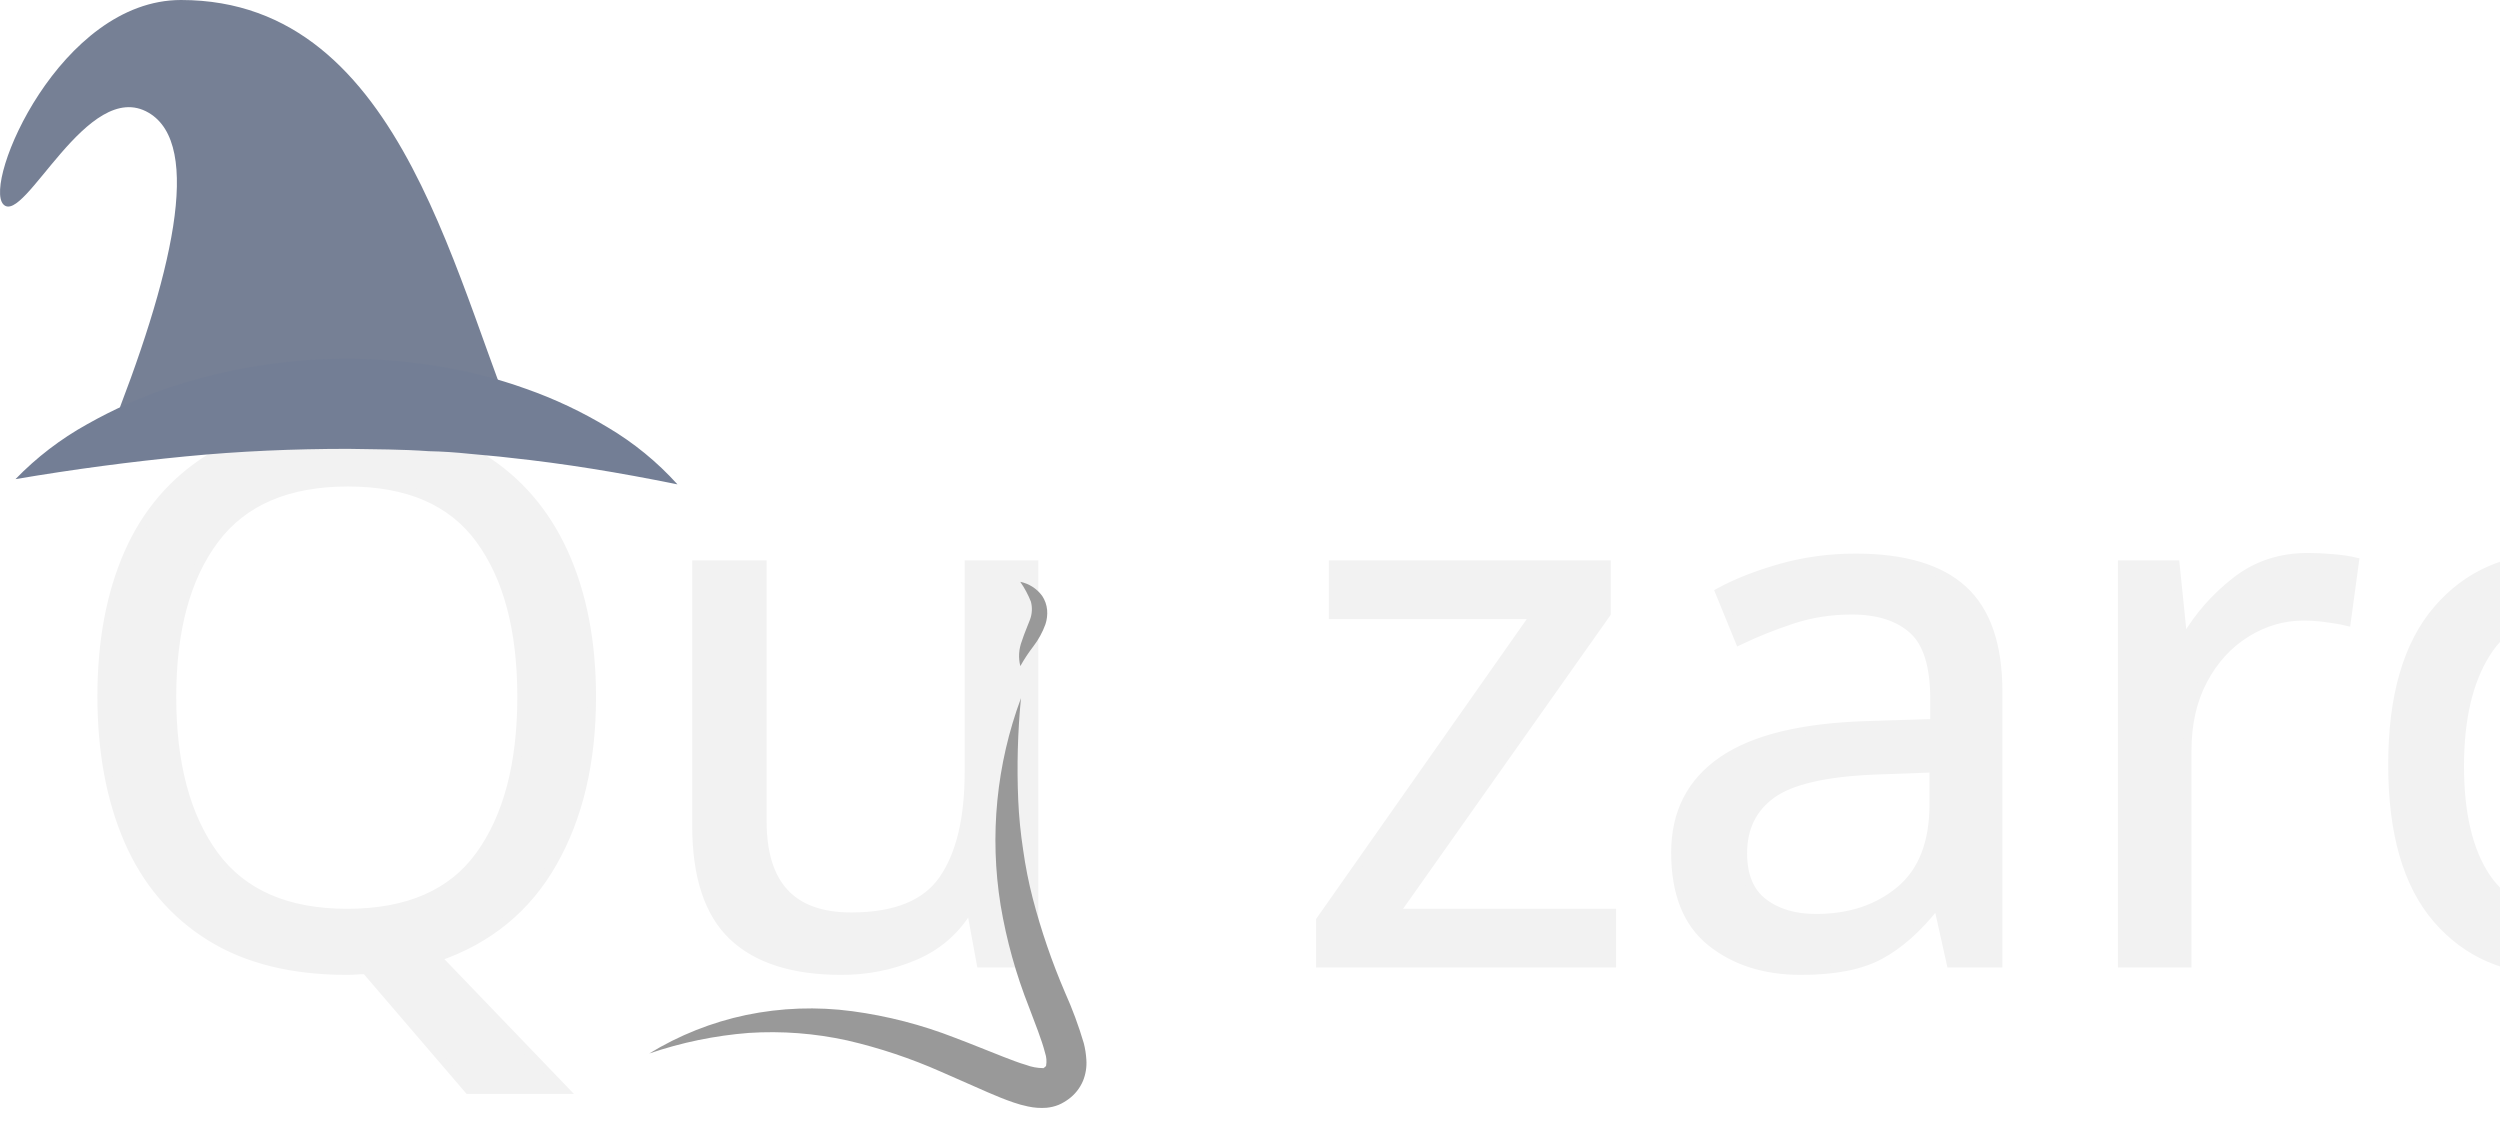
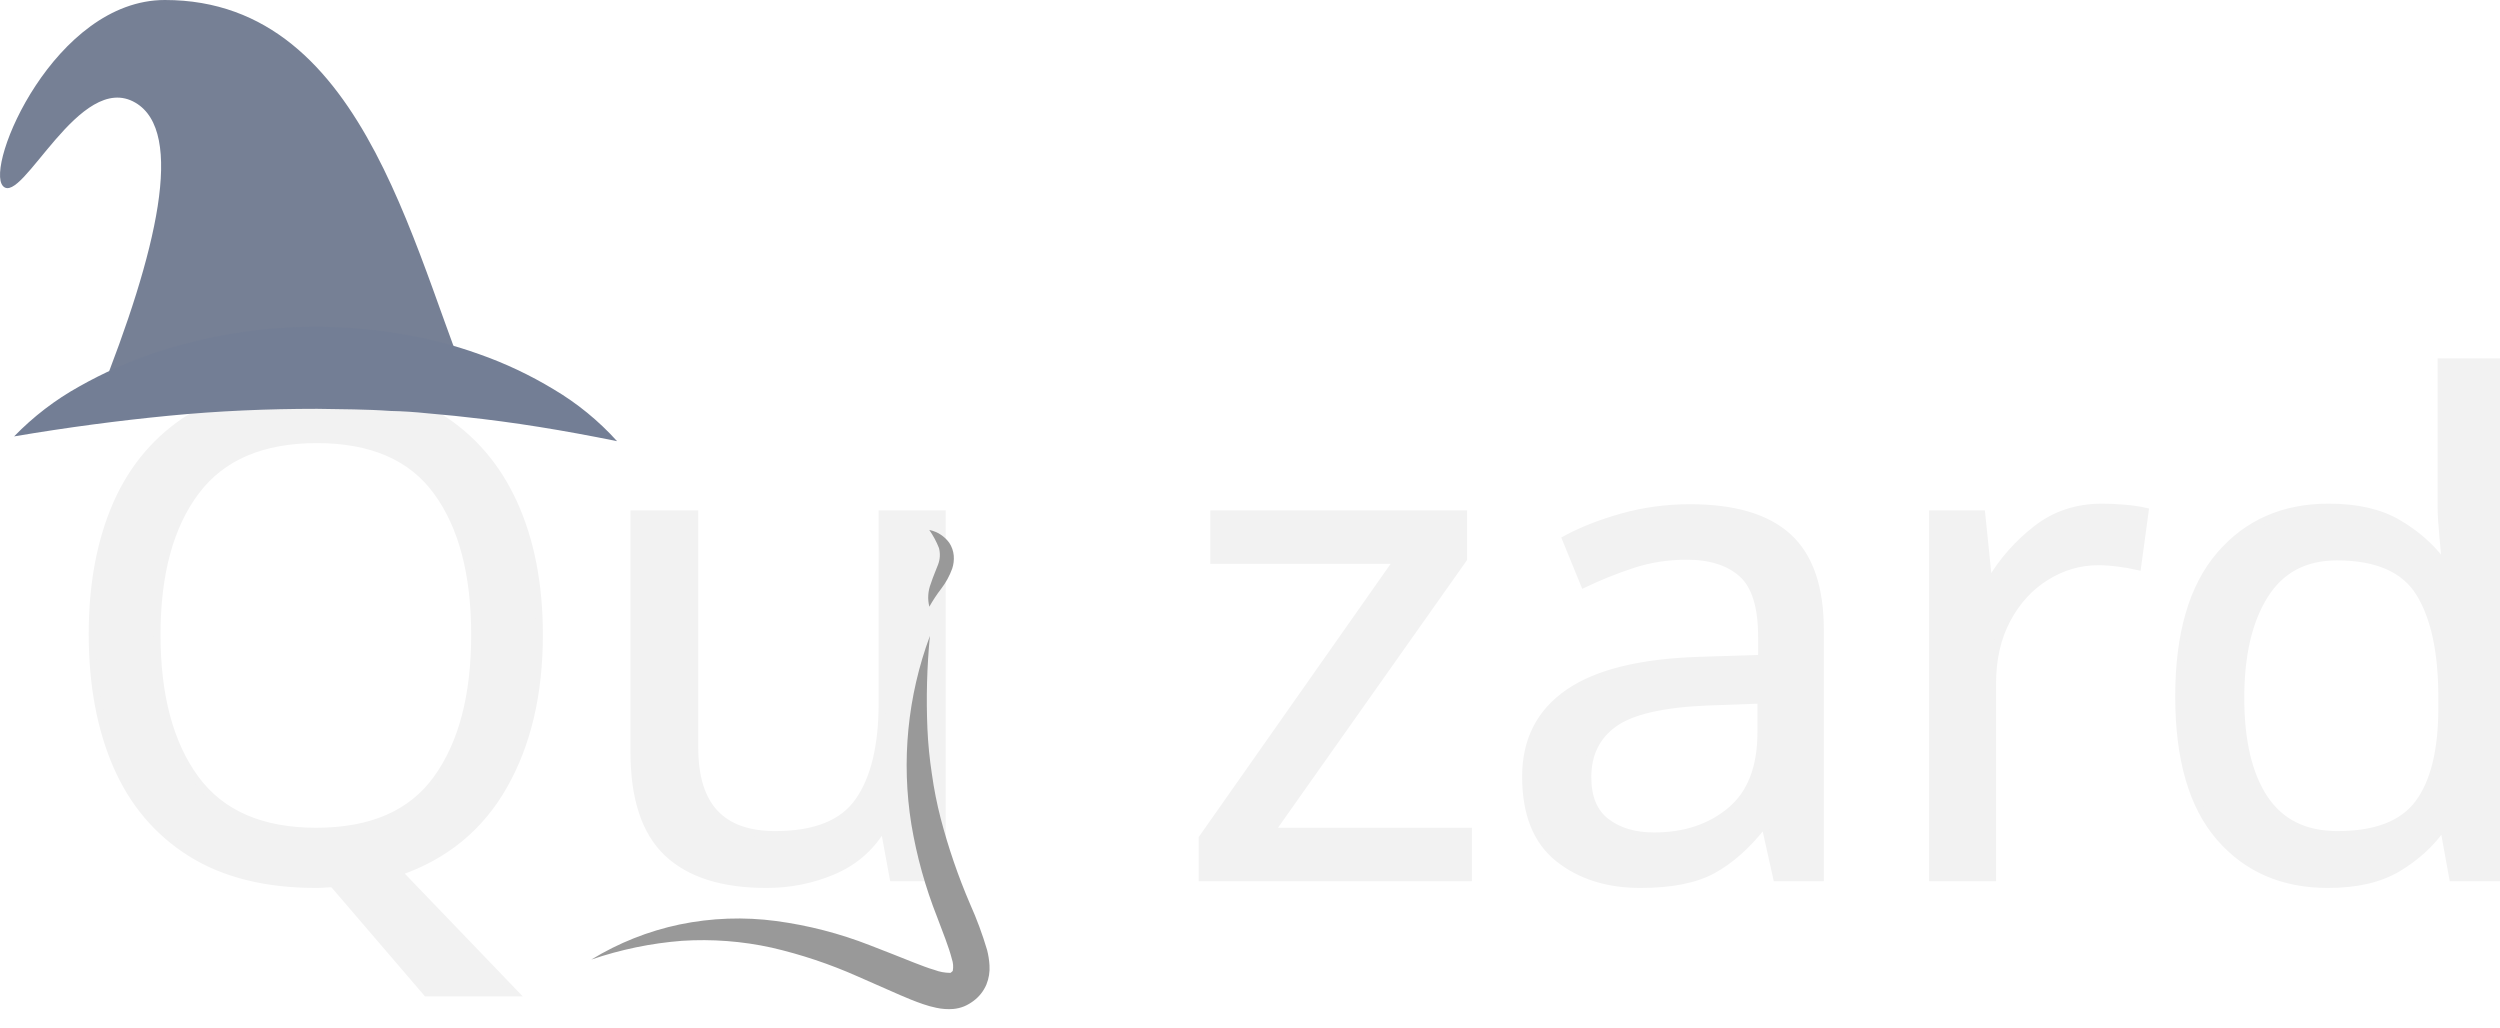
- <svg xmlns="http://www.w3.org/2000/svg" viewBox="0 0 309.68 139.75">
+ <svg xmlns="http://www.w3.org/2000/svg" viewBox="0 0 340 139.75">
  <defs>
    <style>.cls-1{font-size:92.22px;fill:#f2f2f2;stroke:#f2f2f2;font-family:PoorRichard-Regular, Poor Richard;}.cls-2{fill:#768095;}.cls-3{fill:#737e95;}.cls-4{fill:#999;}</style>
  </defs>
  <g id="Layer_2" data-name="Layer 2">
    <g id="Layer_1-2" data-name="Layer 1">
      <text class="cls-1" transform="translate(6.94 119.34)">Qu zards</text>
      <path class="cls-2" d="M13.42,54.13c8-20,11.74-36.2,5-40.16C10.85,9.52,3,28,.42,25.32S7.45,0,22.42,0c28,0,34,36.48,43,56.5l-24-5Z" />
      <path class="cls-3" d="M1.92,59.35a38,38,0,0,1,8.86-6.79A59,59,0,0,1,21,48a69.41,69.41,0,0,1,33.27-2.63,59.92,59.92,0,0,1,10.88,2.79,54.4,54.4,0,0,1,10.15,4.79A37,37,0,0,1,83.92,60c-7.29-1.48-14-2.58-20.8-3.3-1.69-.21-3.38-.32-5-.49s-3.35-.29-5-.32c-3.34-.24-6.69-.23-10-.29-6.7,0-13.39.28-20.17.94S9.23,58.11,1.92,59.35Z" />
      <path class="cls-4" d="M126.39,82.51a5.14,5.14,0,0,1,.2-3.13c.32-1,.71-1.84,1-2.63a3.68,3.68,0,0,0,.11-2.22,12,12,0,0,0-1.32-2.46,4.48,4.48,0,0,1,2.72,1.75,3.75,3.75,0,0,1,.61,1.74,4.47,4.47,0,0,1-.21,1.77A10.16,10.16,0,0,1,128,80.07,20.61,20.61,0,0,0,126.39,82.51Z" />
      <path class="cls-4" d="M80.42,130.5a38,38,0,0,1,12-4.77,39.2,39.2,0,0,1,13.15-.47,55,55,0,0,1,12.72,3.29c2,.75,4,1.58,6,2.36,1,.38,1.91.75,2.8,1a6.1,6.1,0,0,0,2.11.4c0,.09.43-.28.38-.29a3.17,3.17,0,0,0-.12-1.58c-.43-1.69-1.26-3.7-2-5.69a62.27,62.27,0,0,1-3.51-12.61,50.56,50.56,0,0,1,2.52-25.66,90.92,90.92,0,0,0-.34,12.64,57.54,57.54,0,0,0,.61,6.17,53.29,53.29,0,0,0,1.19,6,82.12,82.12,0,0,0,4,11.66,49.58,49.58,0,0,1,2.32,6.27,10.89,10.89,0,0,1,.32,2.05,5.87,5.87,0,0,1-.42,2.63,5.4,5.4,0,0,1-1.8,2.26c-.18.14-.36.24-.53.35a5.17,5.17,0,0,1-.71.36,5.32,5.32,0,0,1-1.46.35,7.85,7.85,0,0,1-2.31-.16,13.92,13.92,0,0,1-1.81-.5c-1.12-.38-2.14-.81-3.14-1.24l-5.8-2.55a64.69,64.69,0,0,0-11.64-3.89,43.71,43.71,0,0,0-12.2-.93A50.13,50.13,0,0,0,80.42,130.5Z" />
    </g>
  </g>
</svg>
